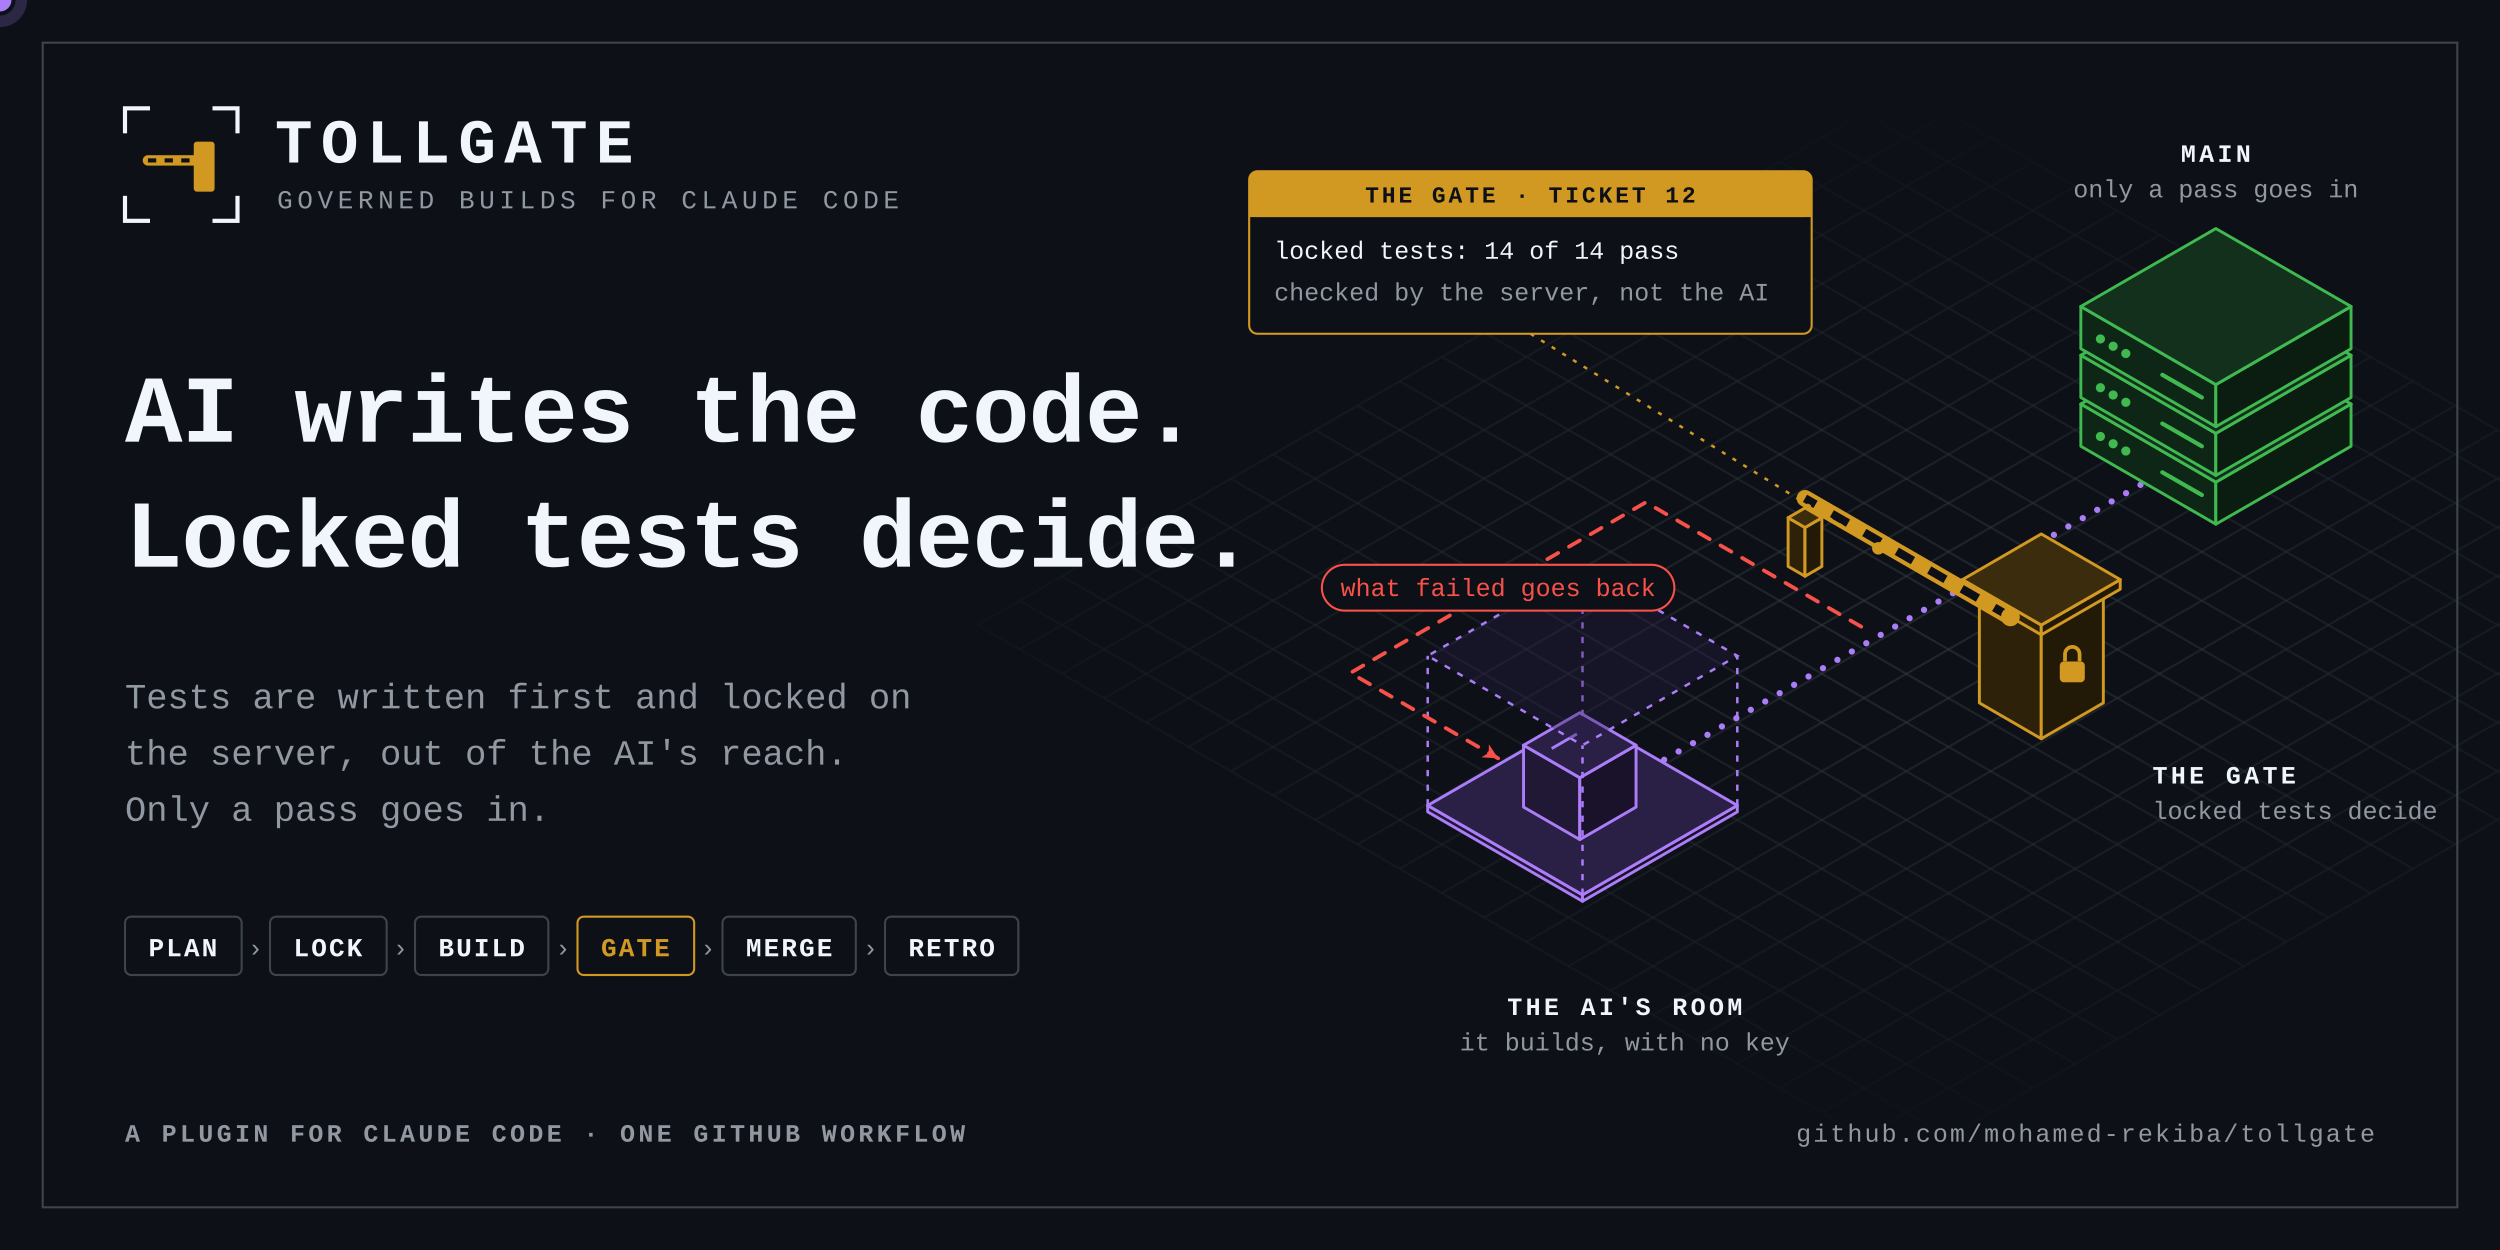
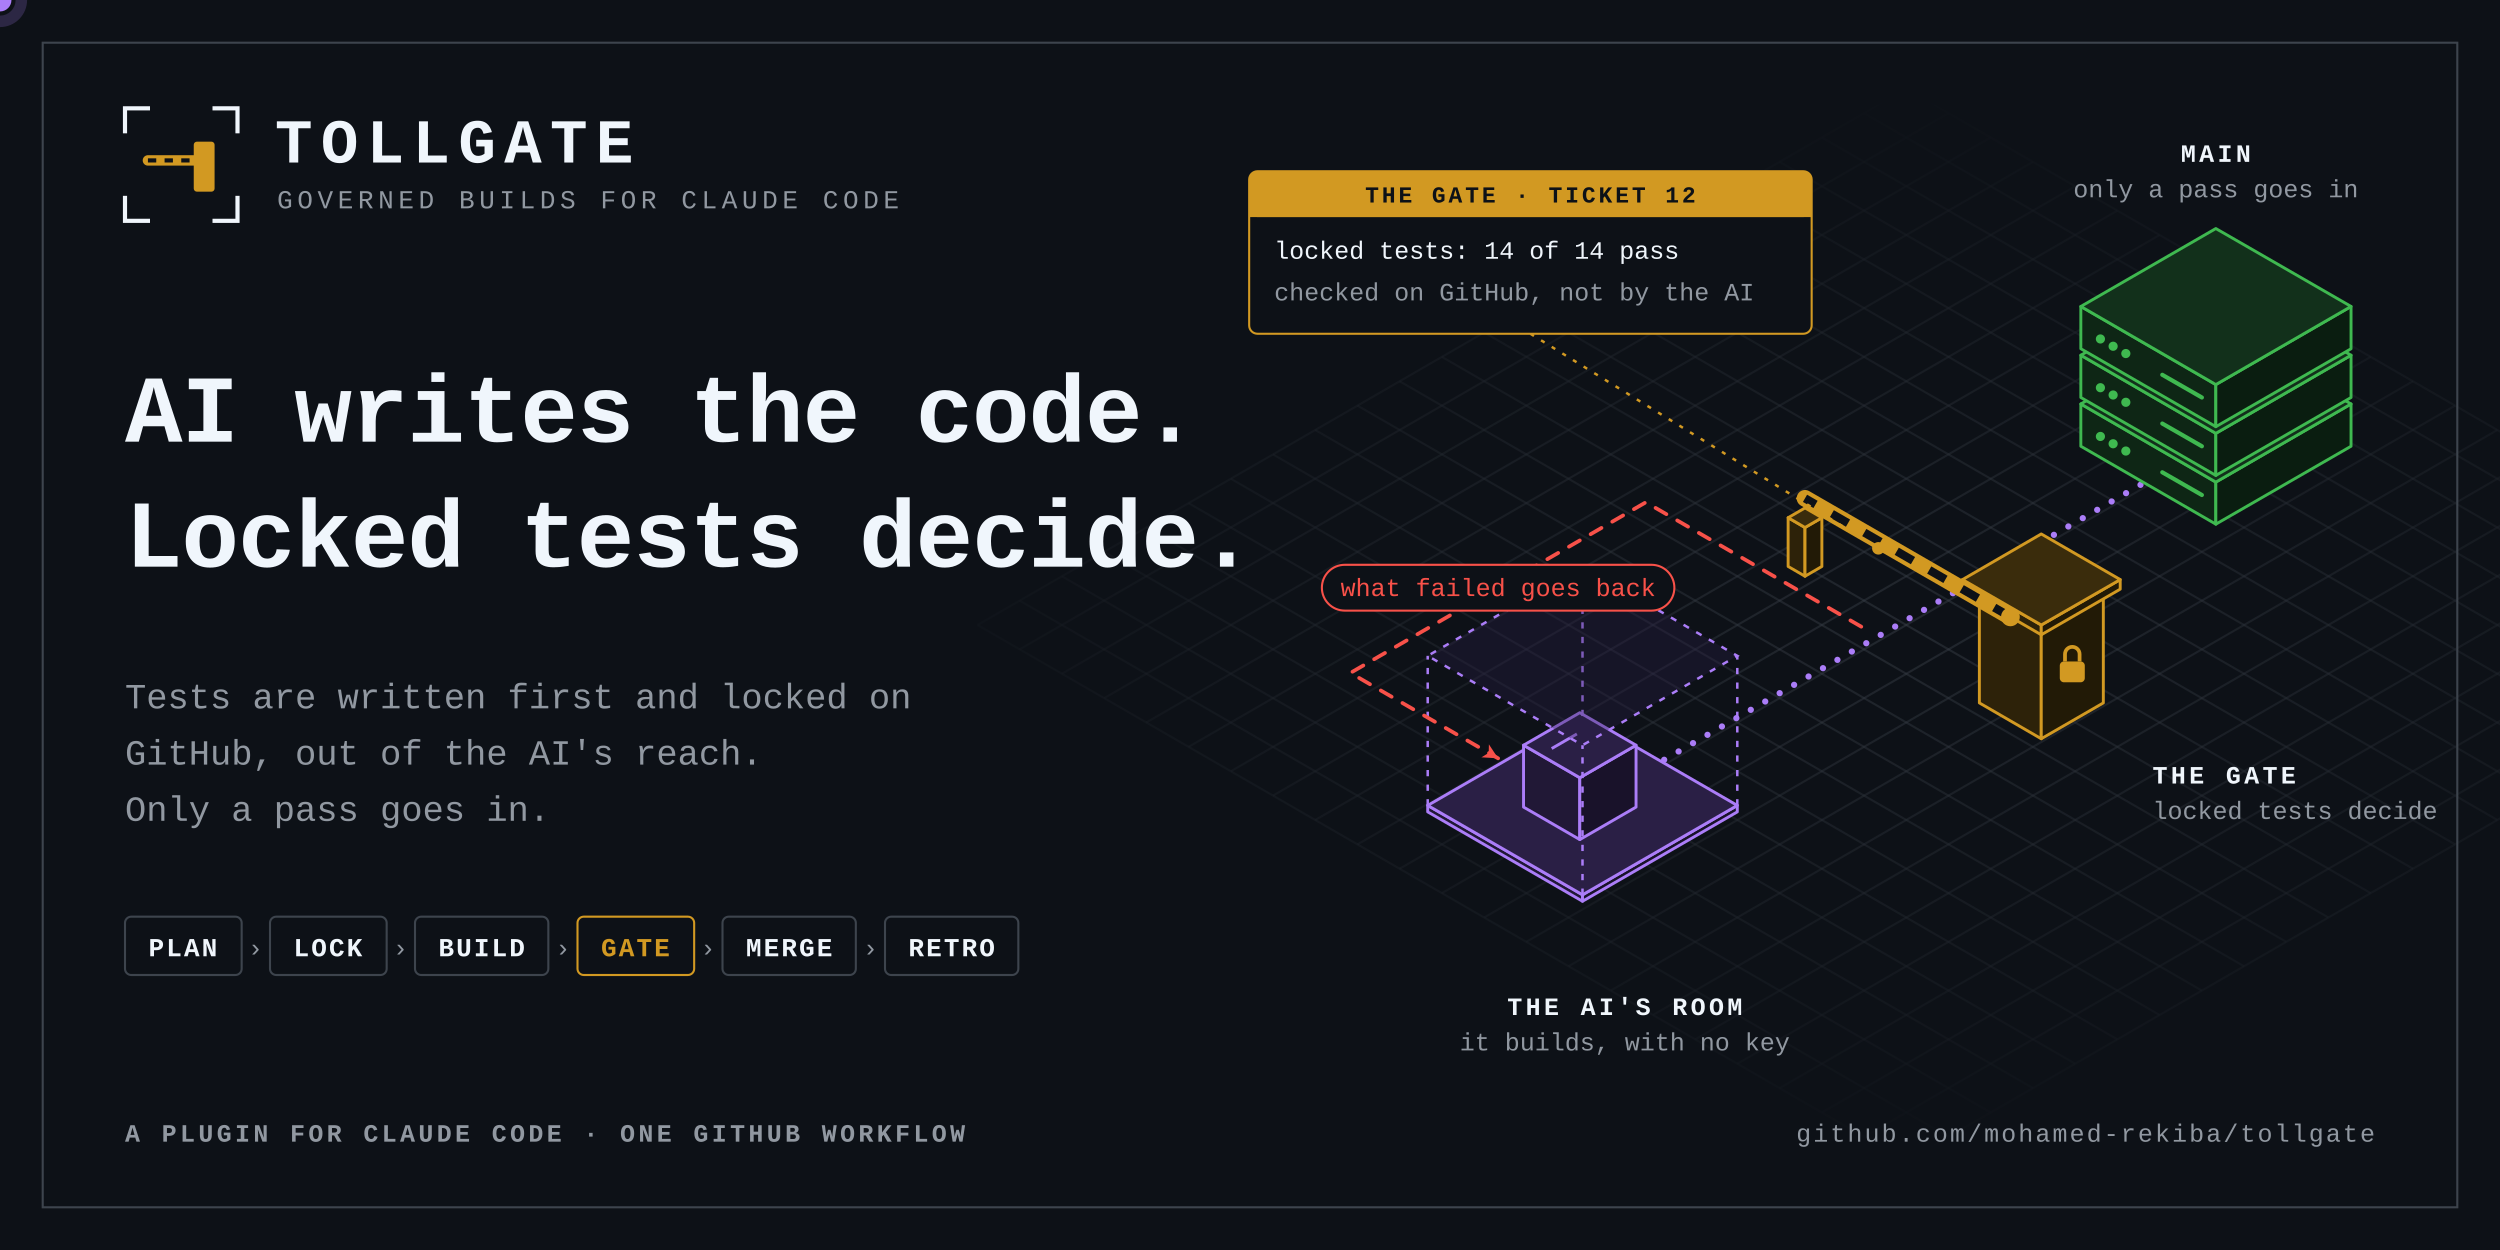
<svg xmlns="http://www.w3.org/2000/svg" viewBox="0 0 1200 600" width="1200" height="600" role="img" aria-labelledby="title desc" font-family="ui-monospace, SFMono-Regular, 'JetBrains Mono', 'Cascadia Mono', Menlo, Consolas, 'Liberation Mono', monospace">
  <defs>
    <radialGradient id="glow" cx="0.762" cy="0.500" r="0.42">
      <stop offset="0" stop-color="#fff" stop-opacity="1" />
      <stop offset="1" stop-color="#fff" stop-opacity="0" />
    </radialGradient>
    <mask id="fade">
      <rect width="1200" height="600" fill="url(#glow)" />
    </mask>
    <marker id="fail" viewBox="0 0 10 10" refX="9" refY="5" markerWidth="9" markerHeight="9" markerUnits="userSpaceOnUse" orient="auto-start-reverse">
      <path d="M1,1 L9,5 L1,9 L3.2,5 z" fill="#f85149" />
    </marker>
  </defs>
  <style>.main{stroke-width:3;stroke-dasharray:0 8;animation:flow .8s linear infinite}.side{stroke-width:1.8;stroke-dasharray:6 6;animation:side 1.6s linear infinite}@keyframes flow{to{stroke-dashoffset:-8}}@keyframes side{to{stroke-dashoffset:-12}}.arm{transform-box:view-box;animation:lift 8s ease-in-out infinite}@keyframes lift{0%,36%{transform:rotate(0)}44%,62%{transform:rotate(52deg)}72%,100%{transform:rotate(0)}}@media (prefers-reduced-motion:reduce){.main,.side,.arm{animation:none}.ticket{display:none}}</style>
  <rect width="1200" height="600" fill="#0d1117" />
  <rect x="20.5" y="20.5" width="1159" height="559" fill="none" stroke="#3d444d" />
  <g mask="url(#fade)" stroke-width="1">
    <line x1="915.0" y1="42.6" x2="469.2" y2="300.0" stroke="#3d444d" stroke-opacity="0.45" />
    <line x1="915.0" y1="42.6" x2="1360.8" y2="300.0" stroke="#3d444d" stroke-opacity="0.45" />
    <line x1="935.3" y1="54.3" x2="489.4" y2="311.7" stroke="#3d444d" stroke-opacity="0.45" />
    <line x1="894.7" y1="54.3" x2="1340.6" y2="311.7" stroke="#3d444d" stroke-opacity="0.45" />
    <line x1="955.5" y1="66.0" x2="509.7" y2="323.4" stroke="#3d444d" stroke-opacity="0.45" />
    <line x1="874.5" y1="66.0" x2="1320.3" y2="323.4" stroke="#3d444d" stroke-opacity="0.45" />
    <line x1="975.8" y1="77.7" x2="530.0" y2="335.1" stroke="#3d444d" stroke-opacity="0.45" />
    <line x1="854.2" y1="77.7" x2="1300.0" y2="335.1" stroke="#3d444d" stroke-opacity="0.45" />
    <line x1="996.1" y1="89.4" x2="550.2" y2="346.8" stroke="#3d444d" stroke-opacity="0.45" />
    <line x1="833.9" y1="89.4" x2="1279.8" y2="346.8" stroke="#3d444d" stroke-opacity="0.45" />
    <line x1="1016.3" y1="101.1" x2="570.5" y2="358.5" stroke="#3d444d" stroke-opacity="0.45" />
    <line x1="813.7" y1="101.1" x2="1259.5" y2="358.5" stroke="#3d444d" stroke-opacity="0.45" />
    <line x1="1036.6" y1="112.8" x2="590.8" y2="370.2" stroke="#3d444d" stroke-opacity="0.45" />
    <line x1="793.4" y1="112.8" x2="1239.2" y2="370.2" stroke="#3d444d" stroke-opacity="0.45" />
    <line x1="1056.9" y1="124.5" x2="611.0" y2="381.9" stroke="#3d444d" stroke-opacity="0.45" />
    <line x1="773.1" y1="124.5" x2="1219.0" y2="381.9" stroke="#3d444d" stroke-opacity="0.45" />
    <line x1="1077.1" y1="136.2" x2="631.3" y2="393.6" stroke="#3d444d" stroke-opacity="0.45" />
    <line x1="752.9" y1="136.2" x2="1198.7" y2="393.6" stroke="#3d444d" stroke-opacity="0.45" />
    <line x1="1097.4" y1="147.9" x2="651.6" y2="405.3" stroke="#3d444d" stroke-opacity="0.45" />
    <line x1="732.6" y1="147.9" x2="1178.4" y2="405.3" stroke="#3d444d" stroke-opacity="0.45" />
    <line x1="1117.6" y1="159.6" x2="671.8" y2="417.0" stroke="#3d444d" stroke-opacity="0.45" />
    <line x1="712.4" y1="159.6" x2="1158.2" y2="417.0" stroke="#3d444d" stroke-opacity="0.45" />
    <line x1="1137.9" y1="171.3" x2="692.1" y2="428.7" stroke="#3d444d" stroke-opacity="0.45" />
    <line x1="692.1" y1="171.3" x2="1137.9" y2="428.7" stroke="#3d444d" stroke-opacity="0.45" />
    <line x1="1158.2" y1="183.0" x2="712.4" y2="440.4" stroke="#3d444d" stroke-opacity="0.45" />
    <line x1="671.8" y1="183.0" x2="1117.6" y2="440.4" stroke="#3d444d" stroke-opacity="0.45" />
    <line x1="1178.4" y1="194.7" x2="732.6" y2="452.1" stroke="#3d444d" stroke-opacity="0.45" />
    <line x1="651.6" y1="194.7" x2="1097.4" y2="452.1" stroke="#3d444d" stroke-opacity="0.45" />
    <line x1="1198.7" y1="206.4" x2="752.9" y2="463.8" stroke="#3d444d" stroke-opacity="0.45" />
    <line x1="631.3" y1="206.4" x2="1077.1" y2="463.8" stroke="#3d444d" stroke-opacity="0.45" />
    <line x1="1219.0" y1="218.1" x2="773.1" y2="475.5" stroke="#3d444d" stroke-opacity="0.45" />
    <line x1="611.0" y1="218.1" x2="1056.9" y2="475.5" stroke="#3d444d" stroke-opacity="0.45" />
    <line x1="1239.2" y1="229.8" x2="793.4" y2="487.2" stroke="#3d444d" stroke-opacity="0.45" />
    <line x1="590.8" y1="229.8" x2="1036.6" y2="487.2" stroke="#3d444d" stroke-opacity="0.45" />
    <line x1="1259.5" y1="241.5" x2="813.7" y2="498.9" stroke="#3d444d" stroke-opacity="0.45" />
    <line x1="570.5" y1="241.5" x2="1016.3" y2="498.9" stroke="#3d444d" stroke-opacity="0.45" />
    <line x1="1279.8" y1="253.2" x2="833.9" y2="510.6" stroke="#3d444d" stroke-opacity="0.45" />
    <line x1="550.2" y1="253.2" x2="996.1" y2="510.6" stroke="#3d444d" stroke-opacity="0.45" />
    <line x1="1300.0" y1="264.9" x2="854.2" y2="522.3" stroke="#3d444d" stroke-opacity="0.45" />
    <line x1="530.0" y1="264.9" x2="975.8" y2="522.3" stroke="#3d444d" stroke-opacity="0.45" />
    <line x1="1320.3" y1="276.6" x2="874.5" y2="534.0" stroke="#3d444d" stroke-opacity="0.45" />
    <line x1="509.7" y1="276.6" x2="955.5" y2="534.0" stroke="#3d444d" stroke-opacity="0.45" />
    <line x1="1340.6" y1="288.3" x2="894.7" y2="545.7" stroke="#3d444d" stroke-opacity="0.45" />
    <line x1="489.4" y1="288.3" x2="935.3" y2="545.7" stroke="#3d444d" stroke-opacity="0.45" />
    <line x1="1360.8" y1="300.0" x2="915.0" y2="557.4" stroke="#3d444d" stroke-opacity="0.45" />
    <line x1="469.2" y1="300.0" x2="915.0" y2="557.4" stroke="#3d444d" stroke-opacity="0.45" />
  </g>
  <polygon points="685.3,386.6 759.6,429.5 759.6,432.6 685.3,389.7" fill="#211836" stroke="#ab7df8" stroke-width="1.4" stroke-linejoin="round" />
  <polygon points="759.6,429.5 833.9,386.6 833.9,389.7 759.6,432.6" fill="#19122a" stroke="#ab7df8" stroke-width="1.4" stroke-linejoin="round" />
  <polygon points="685.3,386.6 759.6,429.5 833.9,386.6 759.6,343.7" fill="#2a1f45" stroke="#ab7df8" stroke-width="1.4" stroke-linejoin="round" />
  <polygon points="731.3,357.7 758.3,373.3 758.3,403.0 731.3,387.4" fill="#211836" stroke="#ab7df8" stroke-width="1.4" stroke-linejoin="round" />
  <polygon points="758.3,373.3 785.3,357.7 785.3,387.4 758.3,403.0" fill="#19122a" stroke="#ab7df8" stroke-width="1.4" stroke-linejoin="round" />
  <polygon points="731.3,357.7 758.3,373.3 785.3,357.7 758.3,342.1" fill="#2a1f45" stroke="#ab7df8" stroke-width="1.4" stroke-linejoin="round" />
  <line x1="744.8" y1="359.3" x2="756.9" y2="352.3" stroke="#ab7df8" stroke-width="1.4" />
  <line x1="759.6" y1="343.7" x2="759.6" y2="271.9" stroke="#ab7df8" stroke-width="1.2" stroke-dasharray="3 4" />
  <line x1="833.9" y1="386.6" x2="833.9" y2="314.8" stroke="#ab7df8" stroke-width="1.2" stroke-dasharray="3 4" />
  <line x1="759.6" y1="429.5" x2="759.6" y2="357.7" stroke="#ab7df8" stroke-width="1.2" stroke-dasharray="3 4" />
  <line x1="685.3" y1="386.6" x2="685.3" y2="314.8" stroke="#ab7df8" stroke-width="1.2" stroke-dasharray="3 4" />
  <polygon points="759.6,271.9 833.9,314.8 759.6,357.7 685.3,314.8" fill="#2a1f45" fill-opacity="0.35" stroke="#ab7df8" stroke-width="1.2" stroke-dasharray="3 4" />
  <text x="779.9" y="487.2" text-anchor="middle" font-size="12" font-weight="700" letter-spacing="1.6" fill="#f0f6fc">THE AI'S ROOM</text>
  <text x="779.9" y="504.2" text-anchor="middle" font-size="12" fill="#9198a1">it builds, with no key</text>
  <polyline class="main" points="798.8,364.7 908.2,301.6 1028.5,232.1" fill="none" stroke="#ab7df8" stroke-linecap="round" stroke-linejoin="round" />
  <polyline class="side" points="893.4,300.8 790.0,241.1 648.2,323.0 719.1,364.0" fill="none" stroke="#f85149" stroke-linecap="round" stroke-linejoin="round" marker-end="url(#fail)" />
  <rect x="634.5" y="271.1" width="169.2" height="22" rx="11" fill="#0d1117" stroke="#f85149" />
  <text x="719.1" y="286.1" text-anchor="middle" font-size="12" fill="#f85149">what failed goes back</text>
  <polygon points="950.1,282.8 979.8,300.0 979.8,354.6 950.1,337.4" fill="#2d2209" stroke="#d29922" stroke-width="1.4" stroke-linejoin="round" />
  <polygon points="979.8,300.0 1009.6,282.8 1009.6,337.4 979.8,354.6" fill="#221a06" stroke="#d29922" stroke-width="1.4" stroke-linejoin="round" />
  <polygon points="950.1,282.8 979.8,300.0 1009.6,282.8 979.8,265.7" fill="#3a2c0c" stroke="#d29922" stroke-width="1.4" stroke-linejoin="round" />
  <polygon points="942.0,278.2 979.8,300.0 979.8,304.7 942.0,282.8" fill="#2d2209" stroke="#d29922" stroke-width="1.4" stroke-linejoin="round" />
  <polygon points="979.8,300.0 1017.7,278.2 1017.7,282.8 979.8,304.7" fill="#221a06" stroke="#d29922" stroke-width="1.4" stroke-linejoin="round" />
  <polygon points="942.0,278.2 979.8,300.0 1017.7,278.2 979.8,256.3" fill="#3a2c0c" stroke="#d29922" stroke-width="1.4" stroke-linejoin="round" />
  <rect x="988.7" y="317.5" width="12" height="10" rx="2" fill="#d29922" />
  <path d="M991.2,317.5 v-3.5 a3.5,3.5 0 0 1 7,0 v3.5" fill="none" stroke="#d29922" stroke-width="1.8" />
  <polygon points="858.3,248.5 866.4,253.2 866.4,276.6 858.3,271.9" fill="#2d2209" stroke="#d29922" stroke-width="1.4" stroke-linejoin="round" />
  <polygon points="866.4,253.2 874.5,248.5 874.5,271.9 866.4,276.6" fill="#221a06" stroke="#d29922" stroke-width="1.4" stroke-linejoin="round" />
  <polygon points="858.3,248.5 866.4,253.2 874.5,248.5 866.4,243.8" fill="#3a2c0c" stroke="#d29922" stroke-width="1.4" stroke-linejoin="round" />
  <g class="arm" style="transform-origin:965.0px 296.1px">
    <line x1="965.0" y1="296.1" x2="866.4" y2="239.2" stroke="#d29922" stroke-width="8" stroke-linecap="round" />
    <line x1="965.0" y1="296.1" x2="866.4" y2="239.2" stroke="#0d1117" stroke-width="4" stroke-dasharray="9 9" />
  </g>
  <circle cx="965.0" cy="296.1" r="4.5" fill="#d29922" />
  <text x="1033.2" y="376.1" text-anchor="start" font-size="12" font-weight="700" letter-spacing="1.6" fill="#f0f6fc">THE GATE</text>
  <text x="1033.2" y="393.1" text-anchor="start" font-size="12" fill="#9198a1">locked tests decide</text>
  <polygon points="998.8,193.9 1063.6,231.4 1063.6,251.6 998.8,214.2" fill="#0e2615" stroke="#3fb950" stroke-width="1.4" stroke-linejoin="round" />
  <polygon points="1063.6,231.4 1128.5,193.9 1128.5,214.2 1063.6,251.6" fill="#0a1d10" stroke="#3fb950" stroke-width="1.4" stroke-linejoin="round" />
  <polygon points="998.8,193.9 1063.6,231.4 1128.5,193.9 1063.6,156.5" fill="#12301b" stroke="#3fb950" stroke-width="1.4" stroke-linejoin="round" />
  <circle cx="1008.2" cy="209.5" r="2.2" fill="#3fb950" />
  <circle cx="1014.3" cy="213.0" r="2.2" fill="#3fb950" />
  <circle cx="1020.4" cy="216.5" r="2.2" fill="#3fb950" />
  <line x1="1037.9" y1="226.7" x2="1056.9" y2="237.6" stroke="#3fb950" stroke-width="2" stroke-linecap="round" />
  <polygon points="998.8,170.5 1063.6,208.0 1063.6,228.2 998.8,190.8" fill="#0e2615" stroke="#3fb950" stroke-width="1.4" stroke-linejoin="round" />
  <polygon points="1063.6,208.0 1128.5,170.5 1128.5,190.8 1063.6,228.2" fill="#0a1d10" stroke="#3fb950" stroke-width="1.4" stroke-linejoin="round" />
  <polygon points="998.8,170.5 1063.6,208.0 1128.5,170.5 1063.6,133.1" fill="#12301b" stroke="#3fb950" stroke-width="1.4" stroke-linejoin="round" />
  <circle cx="1008.2" cy="186.1" r="2.2" fill="#3fb950" />
  <circle cx="1014.3" cy="189.6" r="2.2" fill="#3fb950" />
  <circle cx="1020.4" cy="193.1" r="2.2" fill="#3fb950" />
  <line x1="1037.9" y1="203.3" x2="1056.9" y2="214.2" stroke="#3fb950" stroke-width="2" stroke-linecap="round" />
  <polygon points="998.8,147.1 1063.6,184.6 1063.6,204.8 998.8,167.4" fill="#0e2615" stroke="#3fb950" stroke-width="1.4" stroke-linejoin="round" />
  <polygon points="1063.6,184.6 1128.5,147.1 1128.5,167.4 1063.6,204.8" fill="#0a1d10" stroke="#3fb950" stroke-width="1.4" stroke-linejoin="round" />
  <polygon points="998.8,147.1 1063.6,184.6 1128.5,147.1 1063.6,109.7" fill="#12301b" stroke="#3fb950" stroke-width="1.4" stroke-linejoin="round" />
  <circle cx="1008.2" cy="162.7" r="2.2" fill="#3fb950" />
  <circle cx="1014.3" cy="166.2" r="2.2" fill="#3fb950" />
  <circle cx="1020.4" cy="169.7" r="2.2" fill="#3fb950" />
  <line x1="1037.9" y1="179.9" x2="1056.9" y2="190.8" stroke="#3fb950" stroke-width="2" stroke-linecap="round" />
  <text x="1063.6" y="77.7" text-anchor="middle" font-size="12" font-weight="700" letter-spacing="1.6" fill="#f0f6fc">MAIN</text>
  <text x="1063.6" y="94.7" text-anchor="middle" font-size="12" fill="#9198a1">only a pass goes in</text>
  <line x1="734.6" y1="160.2" x2="901.6" y2="263.2" stroke="#d29922" stroke-width="1.2" stroke-dasharray="2 4" />
  <circle cx="901.6" cy="263.2" r="3" fill="#d29922" />
  <rect x="599.6" y="82.2" width="270" height="78" rx="4" fill="#0d1117" stroke="#d29922" />
  <rect x="599.6" y="82.2" width="270" height="22" rx="4" fill="#d29922" />
  <rect x="599.6" y="96.2" width="270" height="8" fill="#d29922" />
  <text x="734.6" y="97.2" text-anchor="middle" font-size="11" font-weight="700" letter-spacing="1.4" fill="#0d1117">THE GATE · TICKET 12</text>
  <text x="611.6" y="124.2" font-size="12" fill="#f0f6fc">locked tests: 14 of 14 pass</text>
-   <text x="611.6" y="144.2" font-size="12" fill="#9198a1">checked by the server, not the AI</text>
+   <text x="611.6" y="144.2" font-size="12" fill="#9198a1">checked on GitHub, not by the AI</text>
  <g class="ticket">
    <circle r="13" fill="#ab7df8" opacity="0.2">
      <animate attributeName="fill" values="#ab7df8;#ab7df8;#3fb950;#3fb950" keyTimes="0;0.4;0.42;1" calcMode="discrete" dur="8s" repeatCount="indefinite" />
    </circle>
    <circle r="6.5" fill="#ab7df8" stroke="#0d1117" stroke-width="2">
      <animate attributeName="fill" values="#ab7df8;#ab7df8;#3fb950;#3fb950" keyTimes="0;0.4;0.42;1" calcMode="discrete" dur="8s" repeatCount="indefinite" />
    </circle>
    <animateMotion path="M798.8,364.7 L908.2,301.6 L1028.5,232.1" keyPoints="0;0;0.476;0.476;1;1" keyTimes="0;0.06;0.25;0.42;0.6;1" calcMode="linear" dur="8s" repeatCount="indefinite" />
  </g>
  <path d="M72,52 H60 V64" fill="none" stroke="#f0f6fc" stroke-width="2" />
  <path d="M102,52 H114 V64" fill="none" stroke="#f0f6fc" stroke-width="2" />
  <path d="M72,106 H60 V94" fill="none" stroke="#f0f6fc" stroke-width="2" />
  <path d="M102,106 H114 V94" fill="none" stroke="#f0f6fc" stroke-width="2" />
  <rect x="93" y="68" width="10" height="24" rx="1.5" fill="#d29922" />
  <line x1="93" y1="77" x2="71" y2="77" stroke="#d29922" stroke-width="5" stroke-linecap="round" />
  <line x1="91" y1="77" x2="71" y2="77" stroke="#0d1117" stroke-width="2" stroke-dasharray="4 4" />
  <text x="132" y="78" font-size="30" font-weight="700" letter-spacing="4" fill="#f0f6fc">TOLLGATE</text>
  <text x="133" y="100" font-size="12.5" letter-spacing="2.2" fill="#9198a1">GOVERNED BUILDS FOR CLAUDE CODE</text>
  <text x="60" y="212" font-size="46" font-weight="800" letter-spacing="-0.5" fill="#f0f6fc">AI writes the code.</text>
  <text x="60" y="272" font-size="46" font-weight="800" letter-spacing="-0.5" fill="#f0f6fc">Locked tests decide.</text>
  <text x="60" y="340" font-size="17" fill="#9198a1">Tests are written first and locked on</text>
-   <text x="60" y="367" font-size="17" fill="#9198a1">the server, out of the AI's reach.</text>
+   <text x="60" y="367" font-size="17" fill="#9198a1">GitHub, out of the AI's reach.</text>
  <text x="60" y="394" font-size="17" fill="#9198a1">Only a pass goes in.</text>
  <rect x="60" y="440" width="56" height="28" rx="3" fill="#0d1117" stroke="#3d444d" />
  <text x="87.8" y="459" text-anchor="middle" font-size="12.5" font-weight="700" letter-spacing="1" fill="#f0f6fc">PLAN</text>
  <text x="122.6" y="459" text-anchor="middle" font-size="12" fill="#9198a1">›</text>
  <rect x="129.6" y="440" width="56" height="28" rx="3" fill="#0d1117" stroke="#3d444d" />
  <text x="157.4" y="459" text-anchor="middle" font-size="12.5" font-weight="700" letter-spacing="1" fill="#f0f6fc">LOCK</text>
  <text x="192.2" y="459" text-anchor="middle" font-size="12" fill="#9198a1">›</text>
  <rect x="199.2" y="440" width="64" height="28" rx="3" fill="#0d1117" stroke="#3d444d" />
  <text x="231.2" y="459" text-anchor="middle" font-size="12.5" font-weight="700" letter-spacing="1" fill="#f0f6fc">BUILD</text>
  <text x="270.2" y="459" text-anchor="middle" font-size="12" fill="#9198a1">›</text>
  <rect x="277.2" y="440" width="56" height="28" rx="3" fill="#0d1117" stroke="#d29922" />
  <text x="305.0" y="459" text-anchor="middle" font-size="12.5" font-weight="700" letter-spacing="1" fill="#d29922">GATE</text>
  <text x="339.8" y="459" text-anchor="middle" font-size="12" fill="#9198a1">›</text>
  <rect x="346.8" y="440" width="64" height="28" rx="3" fill="#0d1117" stroke="#3d444d" />
  <text x="378.8" y="459" text-anchor="middle" font-size="12.5" font-weight="700" letter-spacing="1" fill="#f0f6fc">MERGE</text>
  <text x="417.8" y="459" text-anchor="middle" font-size="12" fill="#9198a1">›</text>
  <rect x="424.8" y="440" width="64" height="28" rx="3" fill="#0d1117" stroke="#3d444d" />
  <text x="456.8" y="459" text-anchor="middle" font-size="12.5" font-weight="700" letter-spacing="1" fill="#f0f6fc">RETRO</text>
  <text x="60" y="548" font-size="12" font-weight="700" letter-spacing="1.6" fill="#9198a1">A PLUGIN FOR CLAUDE CODE · ONE GITHUB WORKFLOW</text>
  <text x="1140" y="548" text-anchor="end" font-size="12" letter-spacing="1" fill="#9198a1">github.com/mohamed-rekiba/tollgate</text>
</svg>
